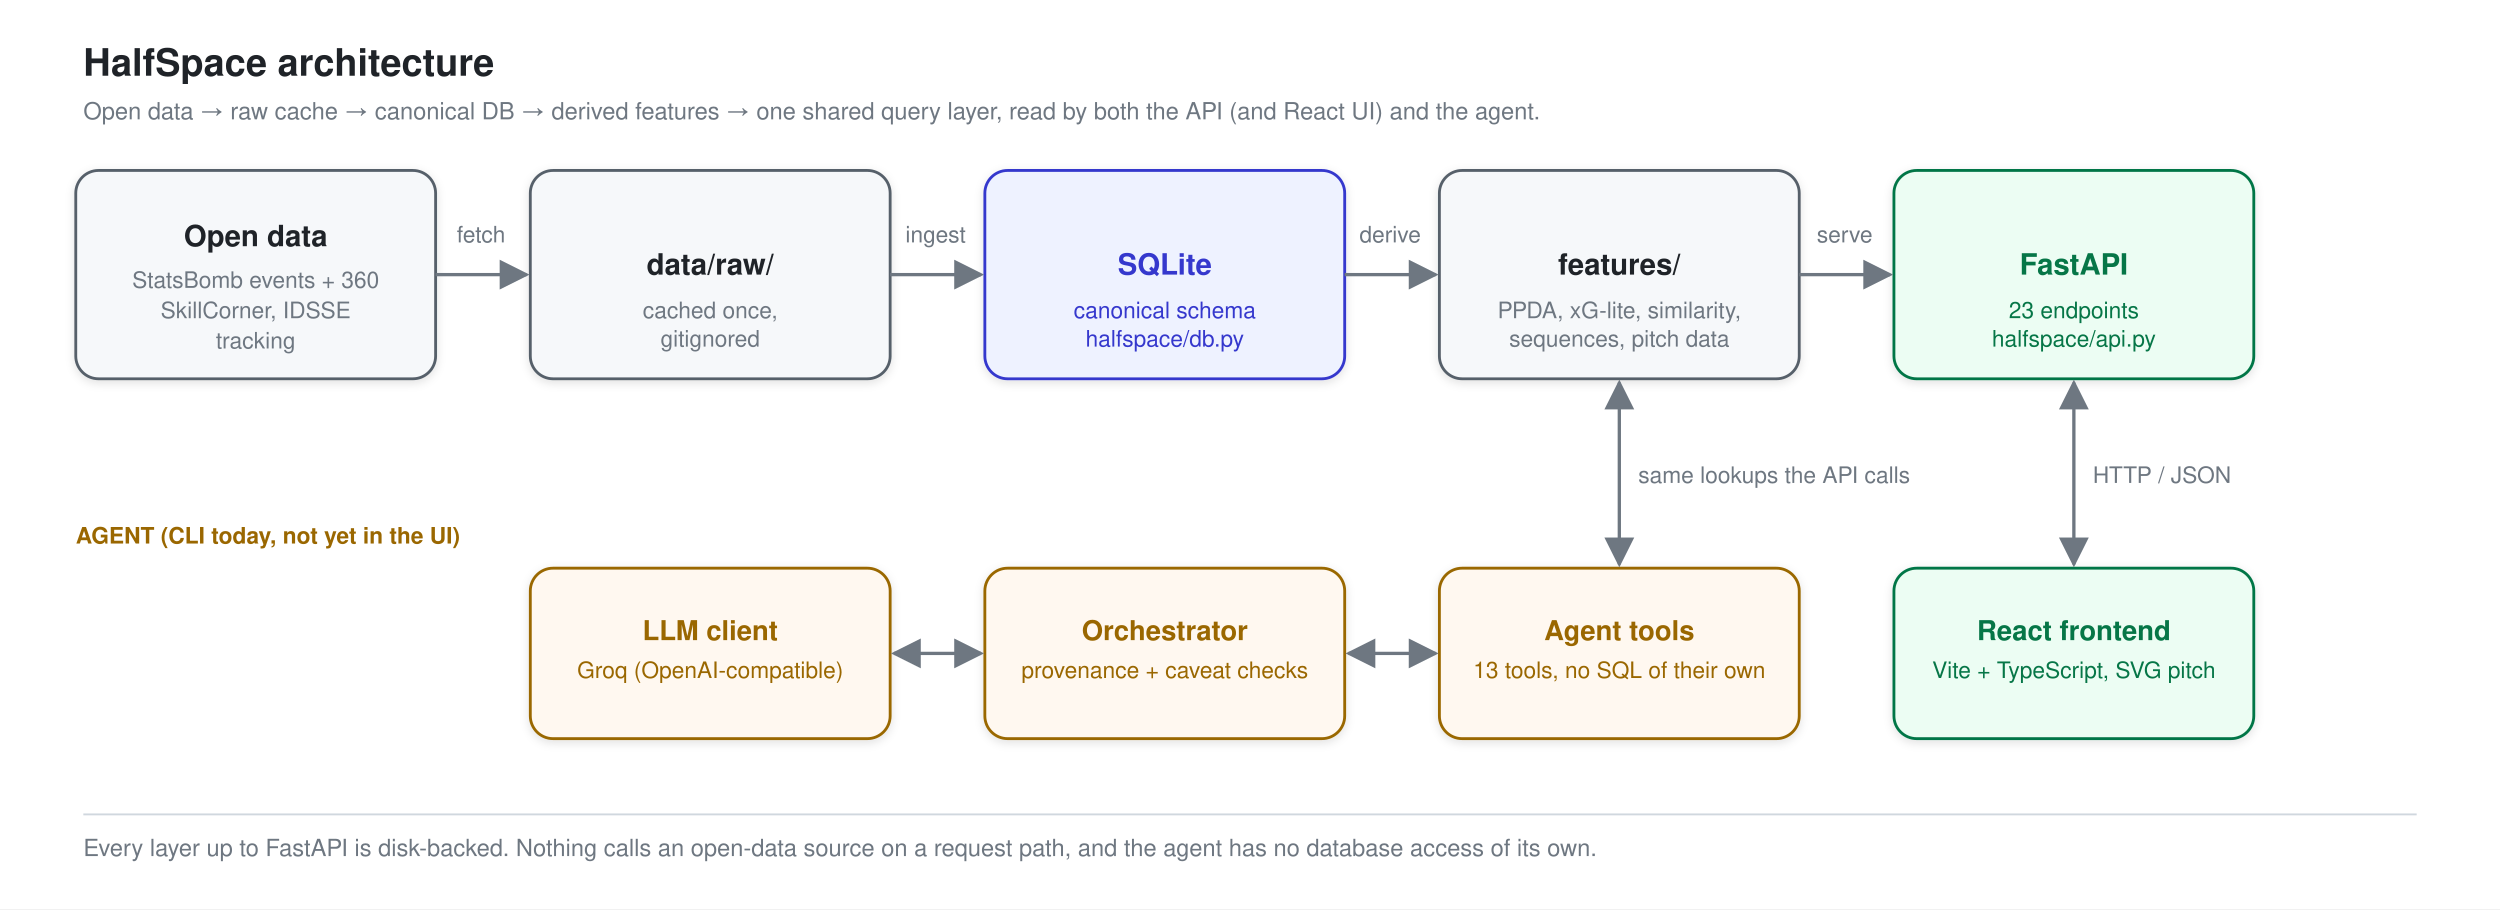
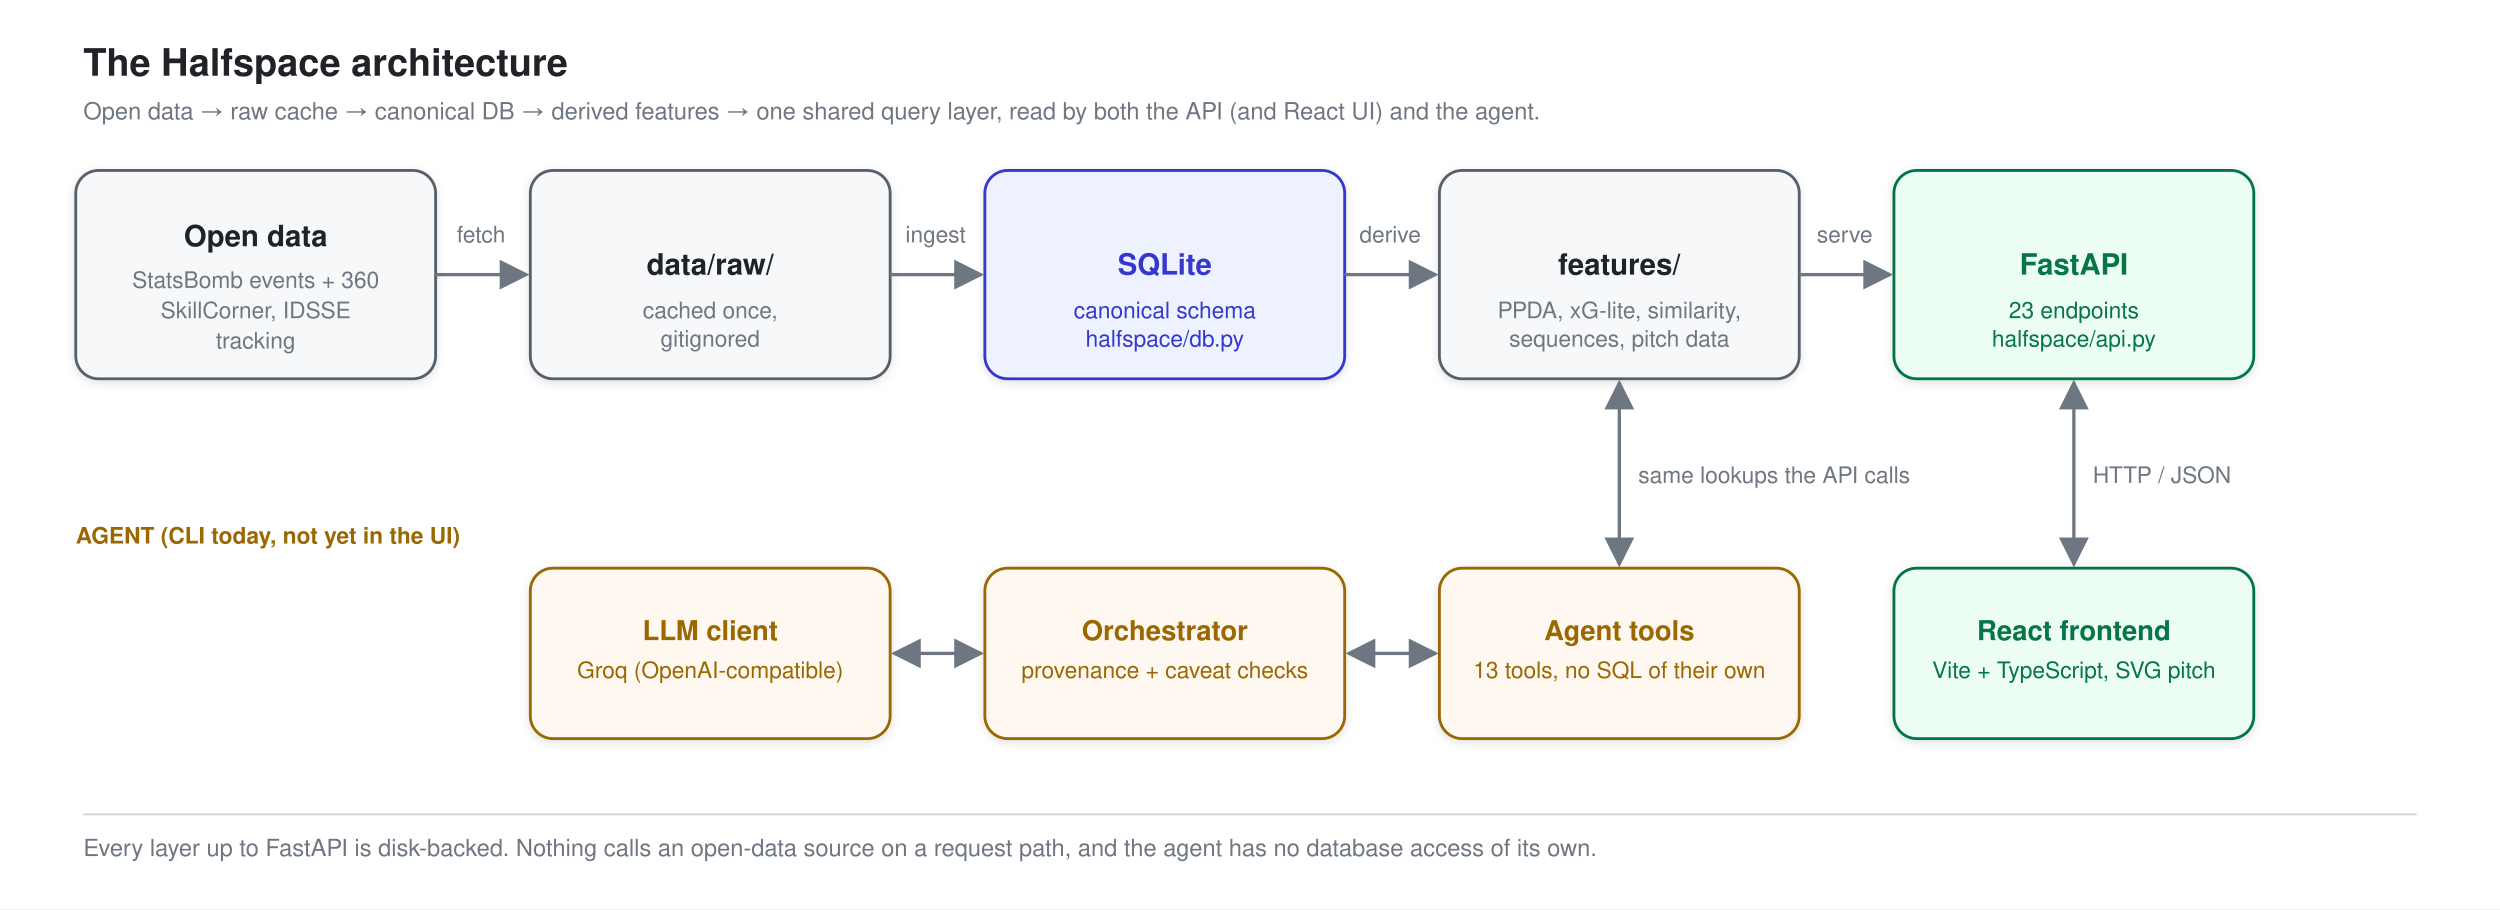
<svg xmlns="http://www.w3.org/2000/svg" viewBox="0 0 1320 480" font-family="-apple-system,BlinkMacSystemFont,Segoe UI,Helvetica,Arial,sans-serif">
  <defs>
    <marker id="arrow" viewBox="0 0 10 10" refX="9" refY="5" markerWidth="9" markerHeight="9" orient="auto-start-reverse">
      <path d="M0,0 L10,5 L0,10 z" fill="#6e7781" />
    </marker>
    <filter id="shadow" x="-20%" y="-20%" width="140%" height="140%">
      <feDropShadow dx="0" dy="1.5" stdDeviation="2.5" flood-color="#1f2328" flood-opacity="0.12" />
    </filter>
  </defs>
  <rect x="0" y="0" width="1320" height="480" fill="#ffffff" />
-   <text x="44" y="40" font-size="20" font-weight="700" fill="#1f2328">HalfSpace architecture</text>
+   <text x="44" y="40" font-size="20" font-weight="700" fill="#1f2328">The Halfspace architecture</text>
  <text x="44" y="63" font-size="12.5" fill="#6e7781">Open data → raw cache → canonical DB → derived features → one shared query layer, read by both the API (and React UI) and the agent.</text>
  <g filter="url(#shadow)" stroke-width="1.5">
    <rect x="40" y="90" width="190" height="110" rx="12" fill="#f6f8fa" stroke="#57606a" />
    <rect x="280" y="90" width="190" height="110" rx="12" fill="#f6f8fa" stroke="#57606a" />
    <rect x="520" y="90" width="190" height="110" rx="12" fill="#eef2ff" stroke="#3538cd" />
    <rect x="760" y="90" width="190" height="110" rx="12" fill="#f6f8fa" stroke="#57606a" />
    <rect x="1000" y="90" width="190" height="110" rx="12" fill="#ecfdf3" stroke="#067647" />
  </g>
  <g font-size="15.5" font-weight="700" fill="#1f2328" text-anchor="middle">
    <text x="135" y="130">Open data</text>
    <text x="375" y="145">data/raw/</text>
    <text x="615" y="145" fill="#3538cd">SQLite</text>
    <text x="855" y="145">features/</text>
    <text x="1095" y="145" fill="#067647">FastAPI</text>
  </g>
  <g font-size="12" fill="#6e7781" text-anchor="middle">
    <text x="135" y="152">StatsBomb events + 360</text>
    <text x="135" y="168">SkillCorner, IDSSE</text>
    <text x="135" y="184">tracking</text>
    <text x="375" y="168">cached once,</text>
    <text x="375" y="183">gitignored</text>
    <text x="615" y="168" fill="#3538cd">canonical schema</text>
    <text x="615" y="183" fill="#3538cd">halfspace/db.py</text>
    <text x="855" y="168">PPDA, xG-lite, similarity,</text>
    <text x="855" y="183">sequences, pitch data</text>
    <text x="1095" y="168" fill="#067647">23 endpoints</text>
    <text x="1095" y="183" fill="#067647">halfspace/api.py</text>
  </g>
  <g stroke="#6e7781" stroke-width="1.75" marker-end="url(#arrow)">
    <line x1="230" y1="145" x2="278" y2="145" />
    <line x1="470" y1="145" x2="518" y2="145" />
    <line x1="710" y1="145" x2="758" y2="145" />
    <line x1="950" y1="145" x2="998" y2="145" />
  </g>
  <g font-size="12" fill="#6e7781" text-anchor="middle">
    <text x="254" y="128">fetch</text>
    <text x="494" y="128">ingest</text>
    <text x="734" y="128">derive</text>
    <text x="974" y="128">serve</text>
  </g>
  <g filter="url(#shadow)" stroke-width="1.5">
    <rect x="1000" y="300" width="190" height="90" rx="12" fill="#ecfdf3" stroke="#067647" />
    <rect x="760" y="300" width="190" height="90" rx="12" fill="#fff8f0" stroke="#9a6700" />
    <rect x="520" y="300" width="190" height="90" rx="12" fill="#fff8f0" stroke="#9a6700" />
    <rect x="280" y="300" width="190" height="90" rx="12" fill="#fff8f0" stroke="#9a6700" />
  </g>
  <g text-anchor="middle">
    <text x="1095" y="338" font-size="14.5" font-weight="700" fill="#067647">React frontend</text>
    <text x="1095" y="358" font-size="12" fill="#067647">Vite + TypeScript, SVG pitch</text>
    <text x="855" y="338" font-size="14.5" font-weight="700" fill="#9a6700">Agent tools</text>
    <text x="855" y="358" font-size="12" fill="#9a6700">13 tools, no SQL of their own</text>
    <text x="615" y="338" font-size="14.5" font-weight="700" fill="#9a6700">Orchestrator</text>
    <text x="615" y="358" font-size="12" fill="#9a6700">provenance + caveat checks</text>
    <text x="375" y="338" font-size="14.5" font-weight="700" fill="#9a6700">LLM client</text>
    <text x="375" y="358" font-size="12" fill="#9a6700">Groq (OpenAI-compatible)</text>
  </g>
  <g stroke="#6e7781" stroke-width="1.75" marker-end="url(#arrow)" marker-start="url(#arrow)">
    <line x1="1095" y1="202" x2="1095" y2="298" />
    <line x1="855" y1="202" x2="855" y2="298" />
    <line x1="758" y1="345" x2="712" y2="345" />
    <line x1="518" y1="345" x2="472" y2="345" />
  </g>
  <g font-size="12" fill="#6e7781">
    <text x="1105" y="255">HTTP / JSON</text>
    <text x="865" y="255">same lookups the API calls</text>
  </g>
  <text x="40" y="287" font-size="12" font-weight="700" fill="#9a6700">AGENT (CLI today, not yet in the UI)</text>
  <line x1="44" y1="430" x2="1276" y2="430" stroke="#d0d7de" stroke-width="1" />
  <text x="44" y="452" font-size="12.5" fill="#6e7781">Every layer up to FastAPI is disk-backed. Nothing calls an open-data source on a request path, and the agent has no database access of its own.</text>
</svg>
